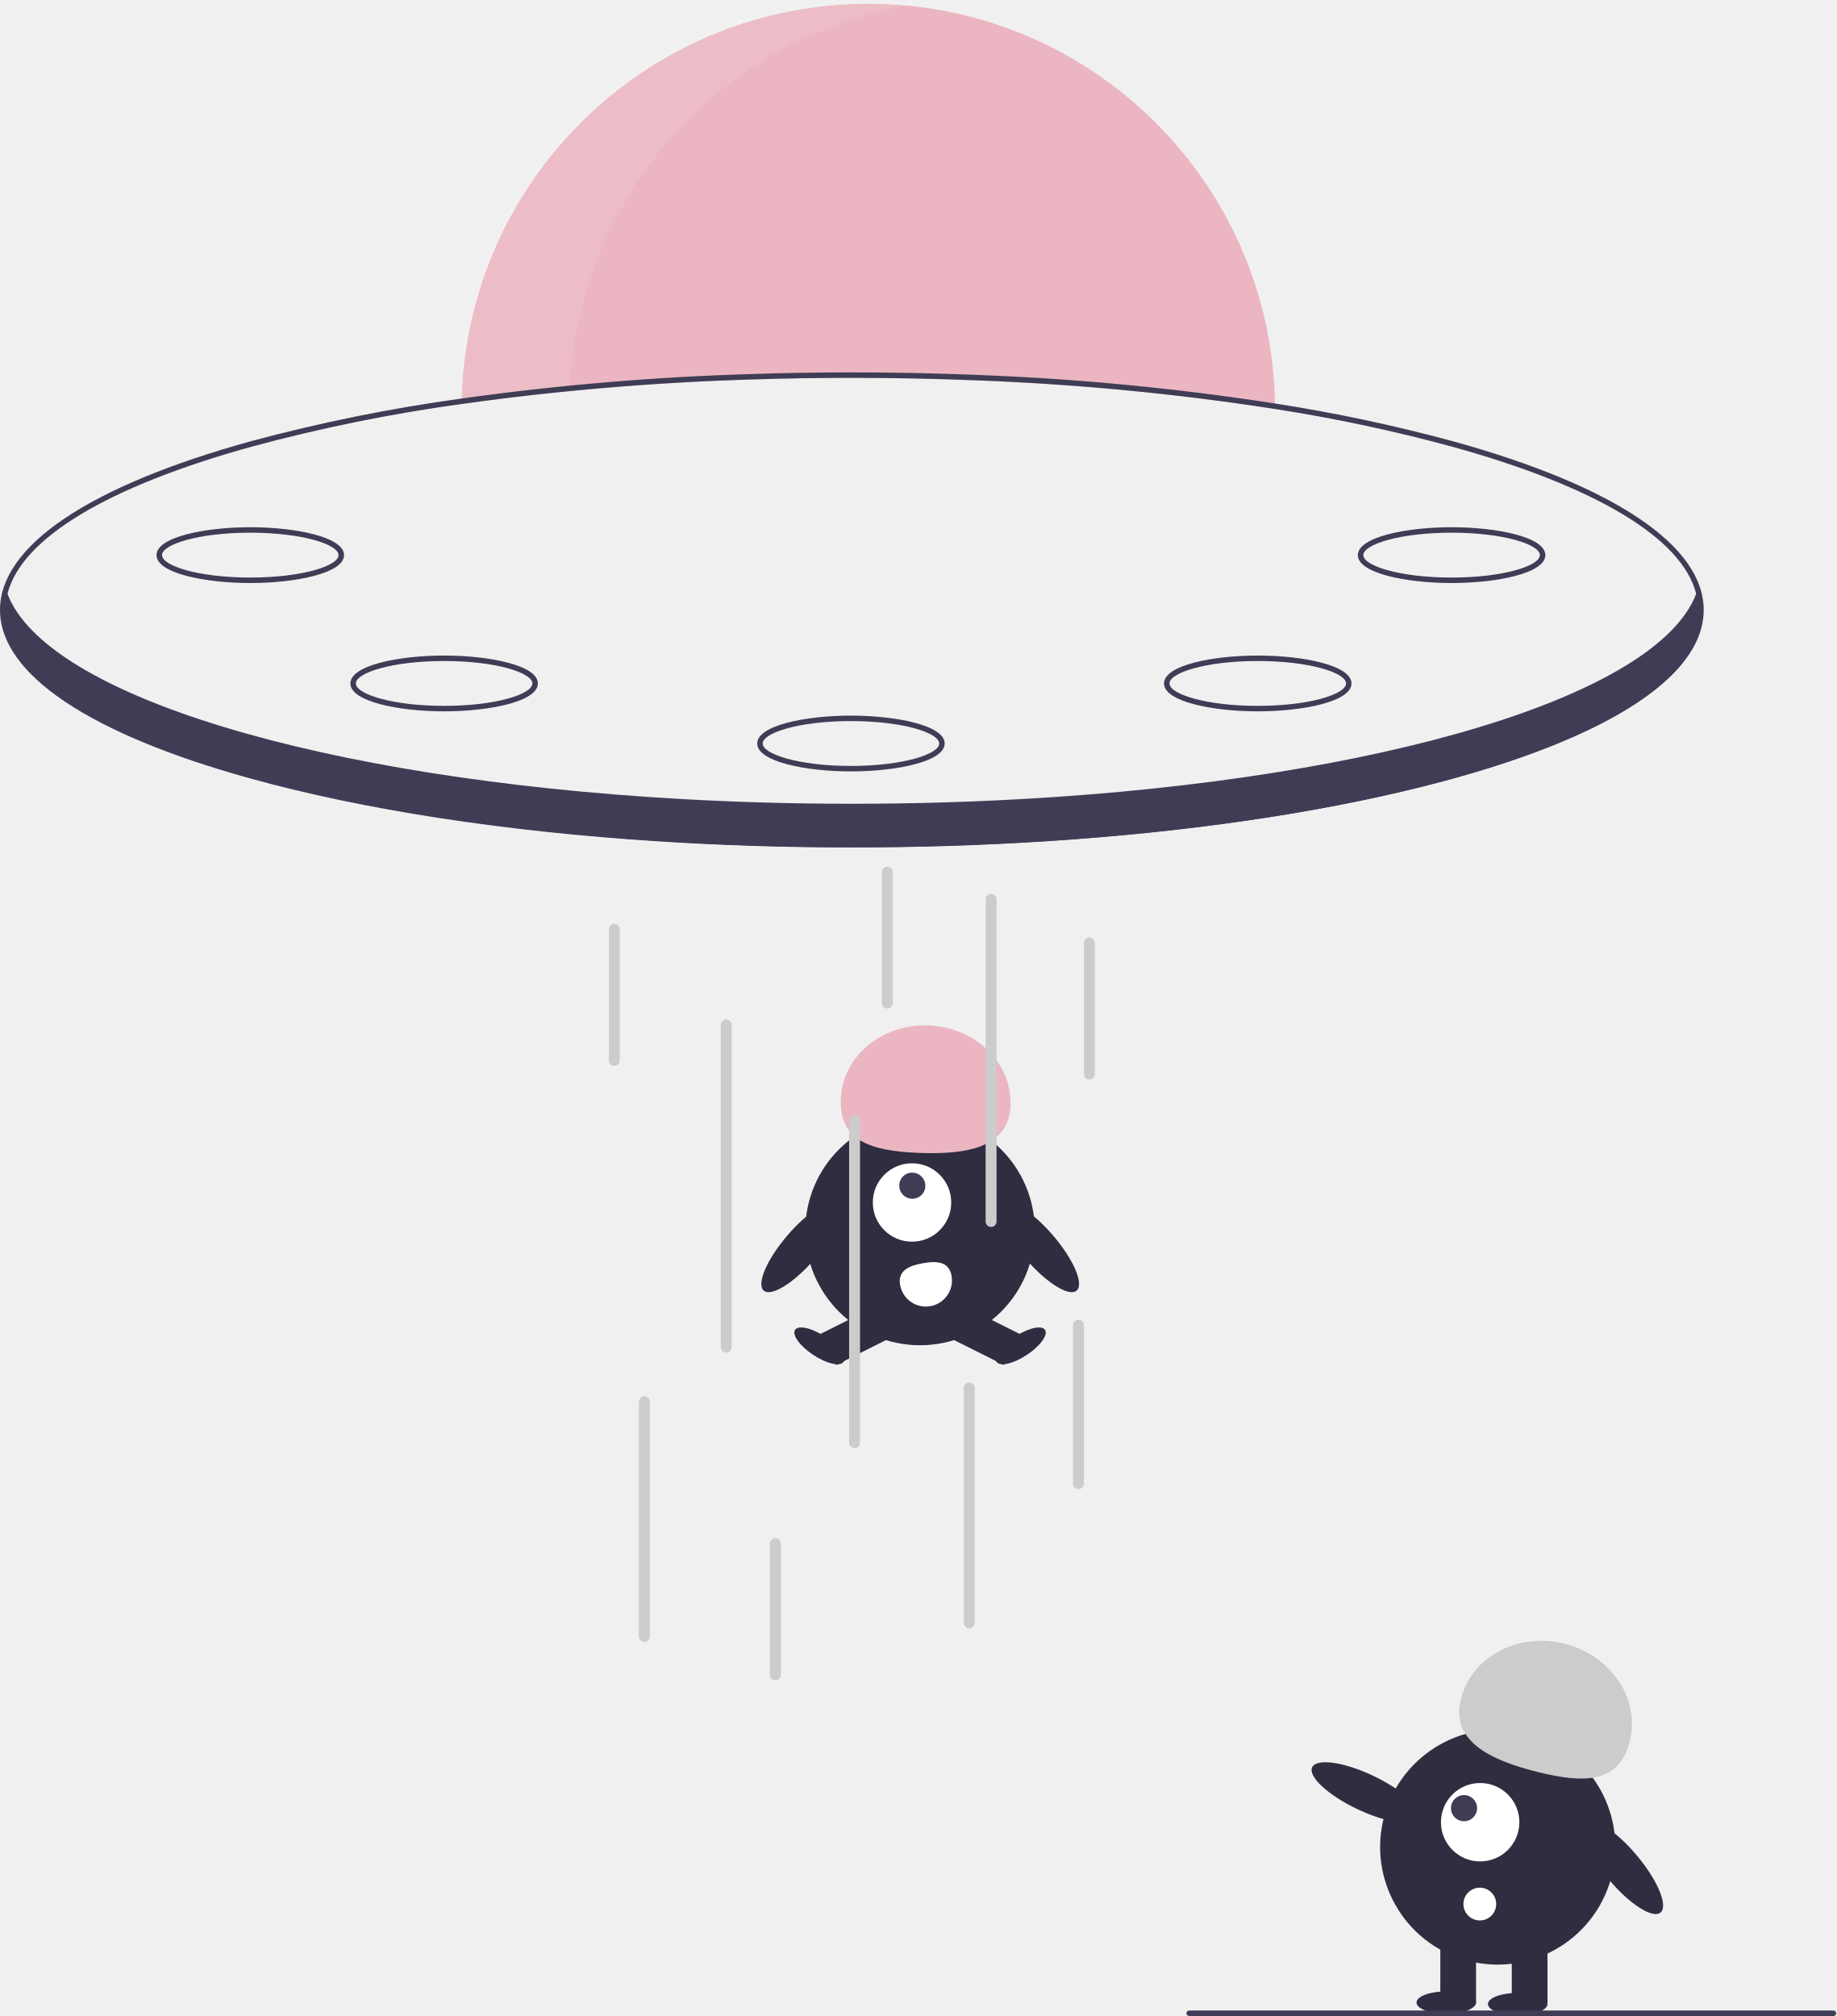
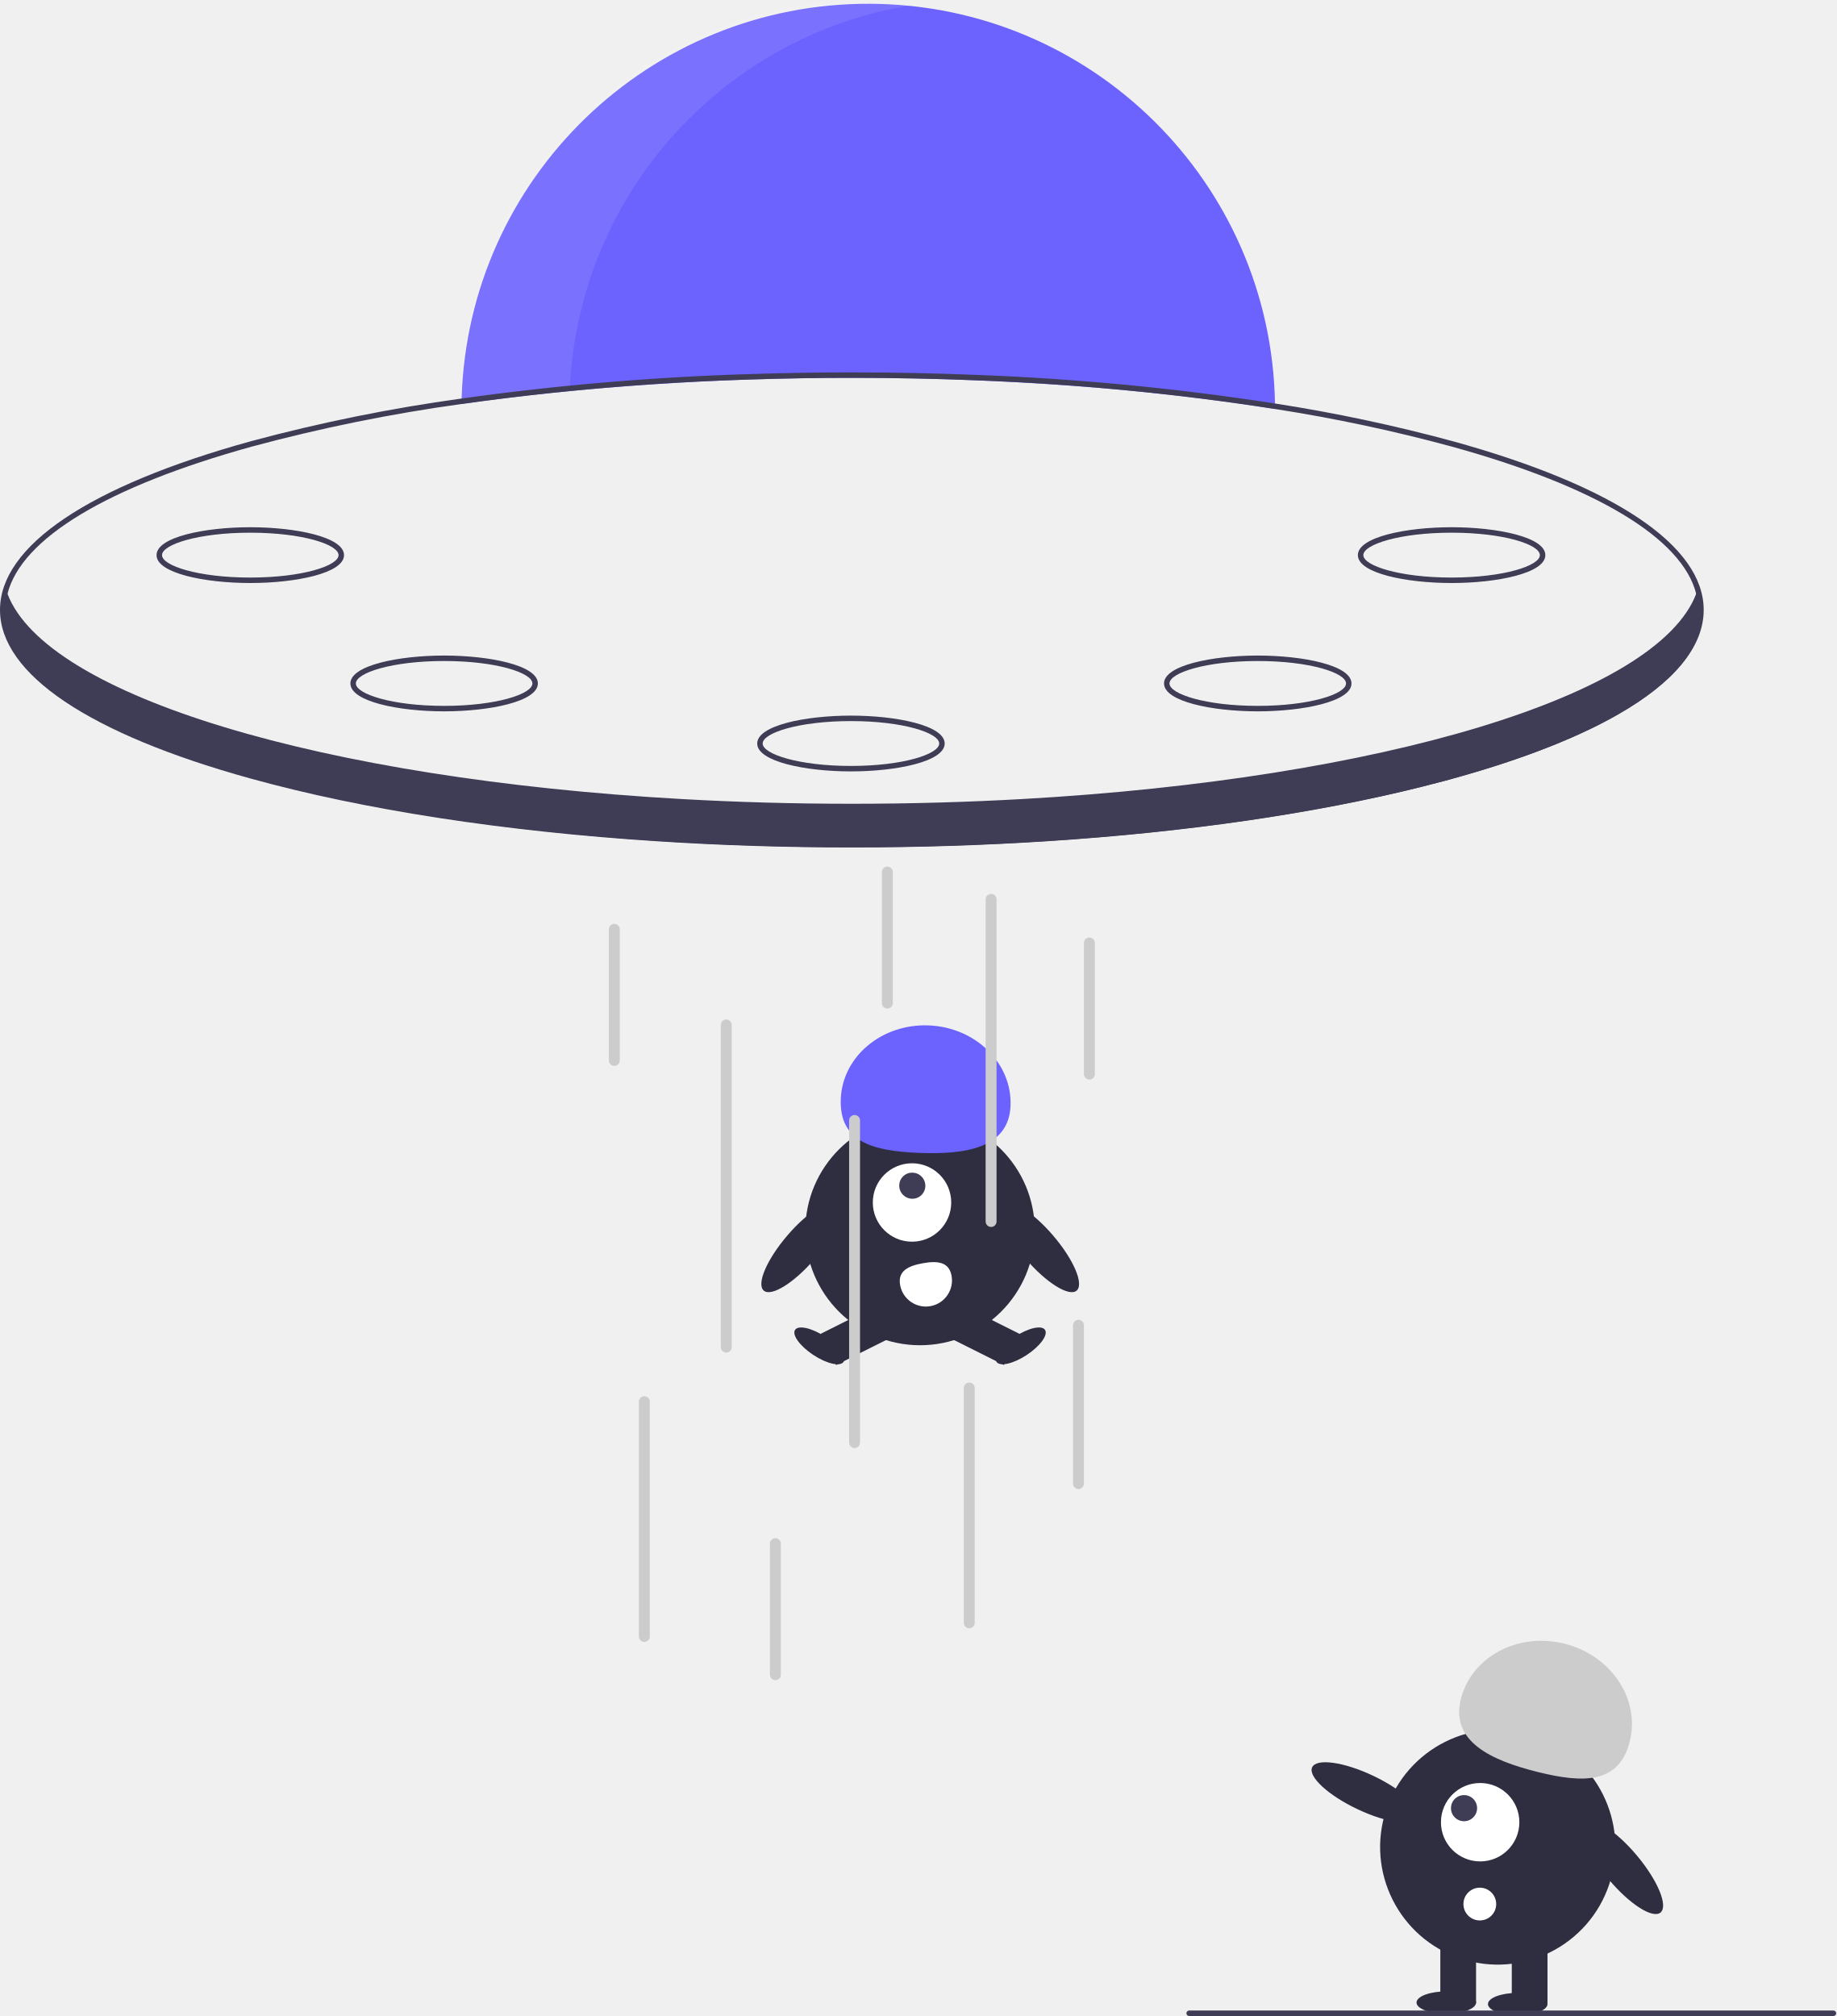
<svg xmlns="http://www.w3.org/2000/svg" id="e3553d74-0590-491b-b28e-952d4d1eac83" data-name="Layer 1" width="672.532" height="738.394" viewBox="0 0 672.532 738.394">
-   <path d="M730.734,230.607c-46.62-7.44-99.71-11.41-155-11.41-50.6,0-99.35,3.32-142.98,9.58.01-.67.02-1.34.05-2.01a148.999,148.999,0,0,1,297.91,1.82C730.724,229.267,730.734,229.937,730.734,230.607Z" transform="translate(-263.7342 -80.80301)" fill="#ebb6c1" />
+   <path d="M730.734,230.607c-46.62-7.44-99.71-11.41-155-11.41-50.6,0-99.35,3.32-142.98,9.58.01-.67.02-1.34.05-2.01a148.999,148.999,0,0,1,297.91,1.82C730.724,229.267,730.734,229.937,730.734,230.607Z" transform="translate(-263.7342 -80.80301)" fill="#6C63FF" />
  <g opacity="0.1">
    <path d="M601.285,82.144A149.047,149.047,0,0,0,432.353,225.373c-.03.67-.04,1.34-.05,2.01,12.962-1.86,26.385-3.454,40.165-4.784A149.022,149.022,0,0,1,601.285,82.144Z" transform="translate(-263.7342 -80.80301)" fill="#fff" />
  </g>
  <path d="M795.914,242.427a600.121,600.121,0,0,0-65.2-13.84,943.364,943.364,0,0,0-108.74-10.45c-15.17-.62-30.62-.94-46.24-.94-12.38,0-24.66.2-36.77.6a973.29,973.29,0,0,0-106.16,8.97,624.292,624.292,0,0,0-77.25,15.66c-59.21,16.37-91.82,38.31-91.82,61.77s32.61,45.4,91.82,61.77c41.64,11.52,92.98,19.37,148.92,22.97,23.09,1.5,46.96,2.26,71.26,2.26,24.38,0,48.33-.77,71.49-2.27,50.91-3.29,98.01-10.1,137.43-20,.21-.06.41-.11.62-.16,2.66-.66,5.28-1.35,7.87-2.04.93-.26,1.85-.51,2.77-.76a.978.978,0,0,1,.16-.05c.88-.24,1.75-.49,2.62-.73,1.74-.5,3.46-.99,5.15-1.5.08-.02.15-.04.22-.06,1.47-.44,2.91-.88,4.34-1.32,1.17-.37,2.33-.73,3.48-1.1q1.261-.405,2.49-.81c.6-.2,1.19-.39,1.77-.59.79-.26,1.58-.53,2.36-.8.33-.11.66-.22.98-.34.75-.25,1.48-.51,2.21-.77.79-.28,1.58-.57,2.36-.85.65-.23,1.3-.47,1.94-.71.54-.21,1.07-.41,1.61-.61,1.47-.55,2.91-1.12,4.33-1.68.71-.29,1.42-.57,2.12-.86.69-.28,1.39-.57,2.07-.86q1.679-.705,3.3-1.41c.52-.24,1.05-.47,1.56-.69.39-.18.77-.35,1.16-.53.28-.12.56-.25.83-.38,1.01-.46,2.01-.93,2.99-1.4q5.64-2.7,10.53-5.52c20.45-11.71,31.24-24.7,31.24-38.2C887.734,280.737,855.124,258.797,795.914,242.427Zm-.54,121.62c-41.69,11.53-93.17,19.38-149.26,22.95-22.81,1.45-46.39,2.2-70.38,2.2-23.91,0-47.41-.74-70.15-2.19-56.18-3.56-107.74-11.41-149.49-22.96-58.27-16.12-90.36-37.37-90.36-59.85a24.118,24.118,0,0,1,.74-5.89c5.1-20.28,36.47-39.26,89.62-53.96a623.806,623.806,0,0,1,76.66-15.57,976.027,976.027,0,0,1,106.8-9q17.881-.585,36.18-.58c15.41,0,30.65.31,45.63.91a941.367,941.367,0,0,1,109.37,10.5A598.858,598.858,0,0,1,795.374,244.347c53.14,14.7,84.5,33.67,89.61,53.94a23.822,23.822,0,0,1,.75,5.91C885.734,326.677,853.644,347.927,795.374,364.047Z" transform="translate(-263.7342 -80.80301)" fill="#3f3d56" />
  <path d="M887.164,305.107c0,13.36-11.01,26-30.67,37.29-3.27,1.88-6.79,3.72-10.53,5.52-.98.47-1.98.94-2.99,1.4-.27.13-.55.26-.83.38-.39.18-.77.35-1.16.53-.51.22-1.04.45-1.56.69q-1.62.705-3.3,1.41c-.68.29-1.38.58-2.07.86-.7.29-1.41.57-2.12.86-1.42.56-2.86,1.13-4.33,1.68-.54.2-1.07.4-1.61.61-.64.24-1.29.48-1.94.71-.78.28-1.57.57-2.36.85-.73.26-1.46.52-2.21.77-.32.12-.65.23-.98.34-.78.27-1.57.54-2.36.8-.58.2-1.17.39-1.77.59q-1.23.405-2.49.81c-1.15.37-2.31.73-3.48,1.1-1.43.44-2.87.88-4.34,1.32-.07.02-.14.04-.22.06-1.69.51-3.41,1-5.15,1.5-.87.24-1.74.49-2.62.73a.978.978,0,0,0-.16.05c-.92.25-1.84.5-2.77.76-2.58.68-5.21,1.37-7.87,2.04-.21.05-.41.1-.62.16-38.35,9.58-85.4,16.56-137.47,19.93-22.81,1.47-46.59,2.25-71.02,2.25-24.65,0-48.63-.79-71.62-2.29-137.24-8.95-239.38-43.03-239.38-83.71a25.072,25.072,0,0,1,1.12-7.3c.06.17.12.33.19.5,14.27,37.48,115.54,67.77,246.94,75.16,20.13,1.14,40.98,1.73,62.32,1.73,21.43,0,42.36-.6,62.57-1.74,131.29-7.42,232.46-37.72,246.68-75.17q.36-.9.63-1.8A25.305,25.305,0,0,1,887.164,305.107Z" transform="translate(-263.7342 -80.80301)" fill="#3f3d56" />
  <path d="M355.404,294.343c-16.643,0-34.331-3.581-34.331-10.217s17.688-10.217,34.331-10.217,34.331,3.581,34.331,10.217S372.046,294.343,355.404,294.343Zm0-18.434c-19.053,0-32.331,4.331-32.331,8.217s13.278,8.217,32.331,8.217,32.331-4.331,32.331-8.217S374.457,275.909,355.404,275.909Z" transform="translate(-263.7342 -80.80301)" fill="#3f3d56" />
  <path d="M426.403,341.343c-16.643,0-34.331-3.581-34.331-10.217s17.688-10.217,34.331-10.217c16.643,0,34.331,3.581,34.331,10.217S443.046,341.343,426.403,341.343Zm0-18.434c-19.053,0-32.331,4.331-32.331,8.217s13.278,8.217,32.331,8.217,32.331-4.331,32.331-8.217S445.456,322.909,426.403,322.909Z" transform="translate(-263.7342 -80.80301)" fill="#3f3d56" />
  <path d="M795.403,294.343c-16.643,0-34.331-3.581-34.331-10.217s17.688-10.217,34.331-10.217c16.643,0,34.331,3.581,34.331,10.217S812.046,294.343,795.403,294.343Zm0-18.434c-19.053,0-32.331,4.331-32.331,8.217s13.278,8.217,32.331,8.217,32.331-4.331,32.331-8.217S814.456,275.909,795.403,275.909Z" transform="translate(-263.7342 -80.80301)" fill="#3f3d56" />
  <path d="M724.403,341.343c-16.643,0-34.331-3.581-34.331-10.217s17.688-10.217,34.331-10.217c16.643,0,34.331,3.581,34.331,10.217S741.046,341.343,724.403,341.343Zm0-18.434c-19.053,0-32.331,4.331-32.331,8.217s13.278,8.217,32.331,8.217,32.331-4.331,32.331-8.217S743.456,322.909,724.403,322.909Z" transform="translate(-263.7342 -80.80301)" fill="#3f3d56" />
  <path d="M575.403,363.343c-16.643,0-34.331-3.581-34.331-10.217s17.688-10.217,34.331-10.217c16.643,0,34.331,3.581,34.331,10.217S592.046,363.343,575.403,363.343Zm0-18.434c-19.053,0-32.331,4.331-32.331,8.217s13.278,8.217,32.331,8.217,32.331-4.331,32.331-8.217S594.456,344.909,575.403,344.909Z" transform="translate(-263.7342 -80.80301)" fill="#3f3d56" />
  <circle cx="336.978" cy="450.704" r="42.012" fill="#2f2e41" />
  <rect x="565.937" y="563.554" width="22.868" height="12.763" transform="translate(-457.8202 238.0583) rotate(-26.60099)" fill="#2f2e41" />
  <ellipse cx="563.82" cy="573.748" rx="3.989" ry="10.636" transform="translate(-489.2755 647.8291) rotate(-56.60122)" fill="#2f2e41" />
  <rect x="617.672" y="558.502" width="12.763" height="22.868" transform="translate(-428.7216 791.9256) rotate(-63.39901)" fill="#2f2e41" />
  <ellipse cx="637.604" cy="573.748" rx="10.636" ry="3.989" transform="translate(-474.2674 364.9233) rotate(-33.39878)" fill="#2f2e41" />
  <circle cx="334.037" cy="440.428" r="14.359" fill="#fff" />
  <ellipse cx="597.87" cy="515.084" rx="4.766" ry="4.8" transform="translate(-452.8417 492.8192) rotate(-45)" fill="#3f3d56" />
-   <path d="M633.854,485.802c.632-15.554-12.773-28.728-29.941-29.425s-31.597,11.346-32.229,26.9,11.302,19.087,28.47,19.785S633.222,501.356,633.854,485.802Z" transform="translate(-263.7342 -80.80301)" fill="#ebb6c1" />
+   <path d="M633.854,485.802c.632-15.554-12.773-28.728-29.941-29.425s-31.597,11.346-32.229,26.9,11.302,19.087,28.47,19.785S633.222,501.356,633.854,485.802Z" transform="translate(-263.7342 -80.80301)" fill="#6C63FF" />
  <ellipse cx="644.388" cy="537.568" rx="6.594" ry="21.006" transform="translate(-458.4377 468.6175) rotate(-40.64516)" fill="#2f2e41" />
  <ellipse cx="557.154" cy="537.568" rx="21.006" ry="6.594" transform="translate(-477.3791 529.3527) rotate(-49.35484)" fill="#2f2e41" />
  <path d="M612.251,548.064a9.572,9.572,0,0,1-18.835,3.429l-.003-.018c-.942-5.202,3.08-7.043,8.283-7.985S611.309,542.862,612.251,548.064Z" transform="translate(-263.7342 -80.80301)" fill="#fff" />
  <path d="M529.734,576.197a2,2,0,0,1-2-2v-118a2,2,0,0,1,4,0v118A2,2,0,0,1,529.734,576.197Z" transform="translate(-263.7342 -80.80301)" fill="#ccc" />
  <path d="M499.734,682.197a2,2,0,0,1-2-2v-86a2,2,0,1,1,4,0v86A2,2,0,0,1,499.734,682.197Z" transform="translate(-263.7342 -80.80301)" fill="#ccc" />
  <path d="M576.734,611.197a2,2,0,0,1-2-2v-118a2,2,0,1,1,4,0v118A2,2,0,0,1,576.734,611.197Z" transform="translate(-263.7342 -80.80301)" fill="#ccc" />
  <path d="M547.734,696.197a2,2,0,0,1-2-2v-48a2,2,0,1,1,4,0v48A2,2,0,0,1,547.734,696.197Z" transform="translate(-263.7342 -80.80301)" fill="#ccc" />
  <path d="M588.734,450.197a2,2,0,0,1-2-2v-48a2,2,0,0,1,4,0v48A2,2,0,0,1,588.734,450.197Z" transform="translate(-263.7342 -80.80301)" fill="#ccc" />
  <path d="M488.734,471.197a2,2,0,0,1-2-2v-48a2,2,0,0,1,4,0v48A2,2,0,0,1,488.734,471.197Z" transform="translate(-263.7342 -80.80301)" fill="#ccc" />
  <path d="M662.734,476.197a2,2,0,0,1-2-2v-48a2,2,0,1,1,4,0v48A2,2,0,0,1,662.734,476.197Z" transform="translate(-263.7342 -80.80301)" fill="#ccc" />
  <path d="M658.734,626.197a2,2,0,0,1-2-2v-58a2,2,0,1,1,4,0v58A2,2,0,0,1,658.734,626.197Z" transform="translate(-263.7342 -80.80301)" fill="#ccc" />
  <path d="M618.734,677.197a2,2,0,0,1-2-2v-86a2,2,0,1,1,4,0v86A2,2,0,0,1,618.734,677.197Z" transform="translate(-263.7342 -80.80301)" fill="#ccc" />
  <path d="M626.734,530.197a2,2,0,0,1-2-2v-118a2,2,0,1,1,4,0v118A2,2,0,0,1,626.734,530.197Z" transform="translate(-263.7342 -80.80301)" fill="#ccc" />
  <ellipse cx="858.104" cy="764.783" rx="6.76" ry="21.534" transform="translate(-554.5318 648.4649) rotate(-39.93837)" fill="#2f2e41" />
  <circle cx="812.297" cy="757.305" r="43.067" transform="translate(-426.7515 1207.633) rotate(-71.56505)" fill="#2f2e41" />
  <rect x="553.707" y="710.302" width="13.084" height="23.442" fill="#2f2e41" />
  <rect x="527.54" y="710.302" width="13.084" height="23.442" fill="#2f2e41" />
  <ellipse cx="555.888" cy="734.016" rx="10.903" ry="4.089" fill="#2f2e41" />
  <ellipse cx="529.72" cy="733.471" rx="10.903" ry="4.089" fill="#2f2e41" />
  <path d="M798.774,703.169c3.846-15.487,20.821-24.601,37.915-20.356s27.834,20.24,23.989,35.727-16.604,15.537-33.698,11.292S794.928,718.656,798.774,703.169Z" transform="translate(-263.7342 -80.80301)" fill="#ccc" />
  <ellipse cx="763.788" cy="737.322" rx="6.76" ry="21.534" transform="translate(-493.4425 1030.659) rotate(-64.62574)" fill="#2f2e41" />
  <circle cx="542.124" cy="667.415" r="14.359" fill="#fff" />
  <circle cx="536.222" cy="662.268" r="4.786" fill="#3f3d56" />
  <circle cx="542" cy="697.394" r="6" fill="#fff" />
  <path d="M935.266,819.197h-236a1,1,0,0,1,0-2h236a1,1,0,0,1,0,2Z" transform="translate(-263.7342 -80.80301)" fill="#3f3d56" />
</svg>
